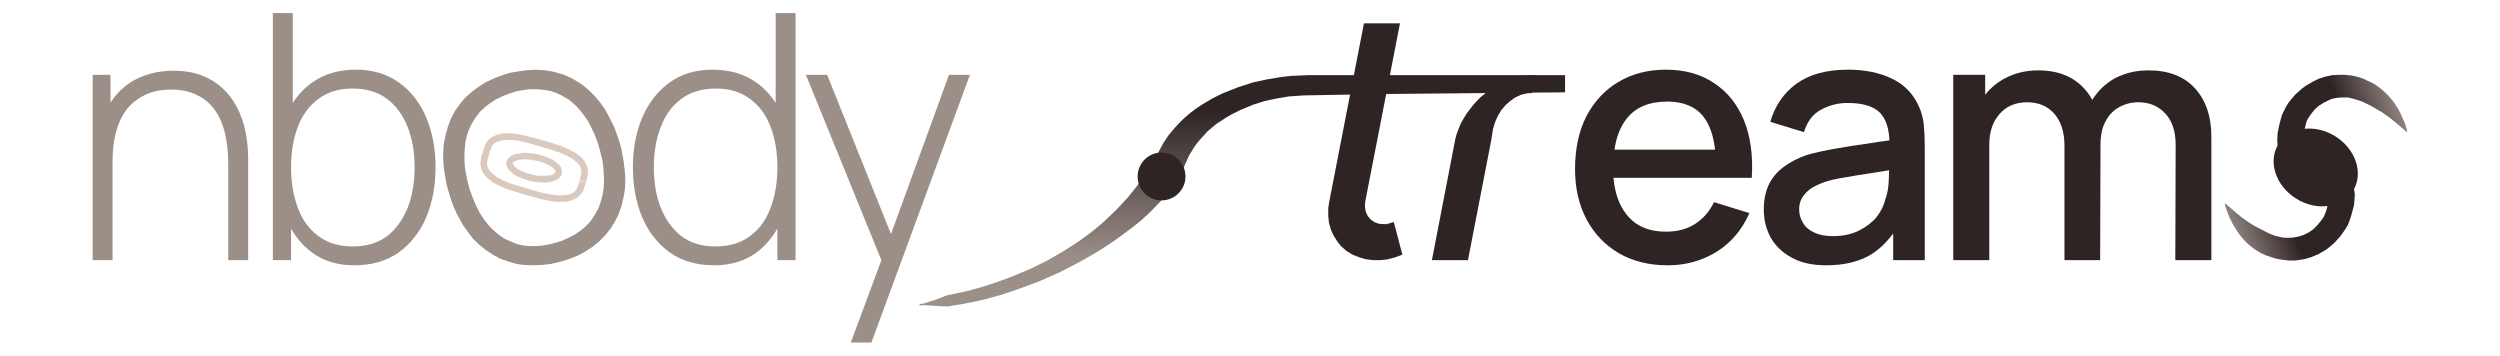
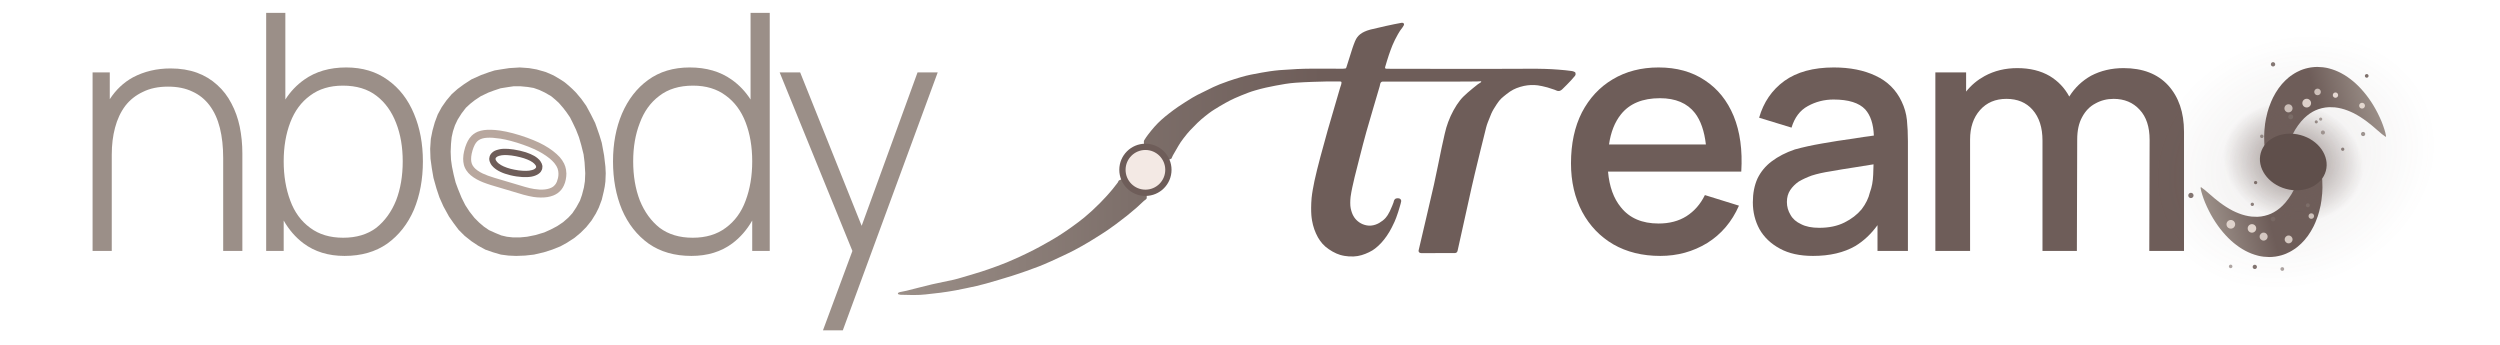
- <svg xmlns="http://www.w3.org/2000/svg" viewBox="0 0 7284 1037" width="728.4" height="103.7" role="img" aria-label="nbody_streams">
+ <svg xmlns="http://www.w3.org/2000/svg" viewBox="-10 -1 7561 1042" width="756.1" height="104.2" role="img" aria-label="nbody_streams">
  <defs>
-     <linearGradient id="nlg" gradientUnits="userSpaceOnUse" x1="200" y1="753" x2="200" y2="321">
+     <linearGradient id="gs" gradientUnits="userSpaceOnUse" x1="2706" y1="0" x2="3990" y2="0">
      <stop offset="0" stop-color="#9b8f88" />
-       <stop offset="0.5" stop-color="#645a56" />
-       <stop offset="1" stop-color="#2e2424" />
+       <stop offset="0.55" stop-color="#7d6f6a" />
+       <stop offset="1" stop-color="#6e5d59" />
    </linearGradient>
-     <linearGradient id="nlgal" gradientUnits="userSpaceOnUse" x1="6483" y1="594" x2="7013" y2="383">
-       <stop offset="0" stop-color="#8b7f79" />
-       <stop offset="0.27" stop-color="#2e2424" />
-       <stop offset="0.728" stop-color="#2e2424" />
-       <stop offset="1" stop-color="#8b7f79" />
+     <linearGradient id="gg" gradientUnits="userSpaceOnUse" x1="6646" y1="566" x2="7206" y2="412">
+       <stop offset="0" stop-color="#9b8f88" />
+       <stop offset="0.3" stop-color="#6e5d59" />
+       <stop offset="0.7" stop-color="#6e5d59" />
+       <stop offset="1" stop-color="#9b8f88" />
    </linearGradient>
+     <radialGradient id="gd">
+       <stop offset="0" stop-color="#5f4f4b" stop-opacity="0.12" />
+       <stop offset="0.55" stop-color="#5f4f4b" stop-opacity="0.048" />
+       <stop offset="1" stop-color="#5f4f4b" stop-opacity="0" />
+     </radialGradient>
+     <radialGradient id="gh">
+       <stop offset="0" stop-color="#6e5d59" stop-opacity="0.75" />
+       <stop offset="0.5" stop-color="#6e5d59" stop-opacity="0.338" />
+       <stop offset="1" stop-color="#6e5d59" stop-opacity="0" />
+     </radialGradient>
  </defs>
  <path d="M 665,758 L 665,477 Q 665,426 655,386 Q 645,346 624,318 Q 603,290 572,276 Q 541,261 498,261 Q 454,261 422,277 Q 390,292 369,319 Q 348,347 338,385 Q 328,422 328,467 L 328,758 L 270,758 L 270,218 L 322,218 L 322,299 Q 350,256 392,233 Q 443,206 506,206 Q 550,206 586,219 Q 621,232 647,256 Q 673,279 690,312 Q 707,344 715,382 Q 723,421 723,463 L 723,758 Z" fill="#9b8f88" />
  <path d="M 1032,773 Q 959,773 908,735 Q 872,708 848,666 L 848,758 L 795,758 L 795,38 L 853,38 L 853,300 Q 876,264 910,240 Q 962,203 1037,203 Q 1111,203 1163,241 Q 1215,278 1242,343 Q 1269,407 1269,487 Q 1269,568 1242,633 Q 1214,698 1161,736 Q 1108,773 1032,773 Z M 1028,718 Q 1088,718 1128,688 Q 1167,657 1188,605 Q 1208,553 1208,487 Q 1208,422 1188,371 Q 1168,319 1129,289 Q 1089,258 1027,258 Q 968,258 928,288 Q 888,317 868,369 Q 848,421 848,487 Q 848,553 868,606 Q 887,658 928,688 Q 968,718 1028,718 Z" fill="#9b8f88" />
  <path d="M1803 408 1795 385 1790 371 1777 345 1763 319 1748 298 1732 279 1721 268 1710 258 1698 248 1686 240 1664 227 1641 217 1613 209 1590 205 1562 203 1530 205 1504 209 1486 212 1470 217 1445 226 1416 239 1393 254 1374 268 1356 284 1340 303 1326 323 1314 345 1305 369 1298 394 1293 419 1291 449 1292 479 1296 508 1301 537 1310 569 1319 596 1331 623 1348 654 1362 674 1377 694 1395 712 1415 728 1436 742 1458 754 1481 762 1505 769 1528 772 1551 773 1578 772 1605 769 1635 762 1660 754 1685 744 1705 733 1728 718 1746 703 1763 686 1779 666 1792 645 1801 627 1810 603 1816 578 1819 563 1821 548 1822 523 1821 503 1817 469 1810 431ZM1748 438 1755 466 1758 490 1760 523 1759 547 1756 566 1750 589 1744 606 1733 626 1721 644 1709 657 1693 671 1675 683 1656 693 1636 702 1609 710 1584 715 1563 717 1541 717 1523 715 1506 711 1489 704 1469 695 1453 684 1439 672 1425 658 1410 639 1397 619 1386 597 1375 570 1368 551 1362 527 1357 503 1354 482 1353 458 1354 434 1356 414 1360 396 1366 378 1374 361 1386 342 1399 325 1412 313 1426 302 1444 290 1467 279 1483 273 1504 266 1529 262 1543 260 1565 260 1586 262 1604 265 1621 271 1638 279 1657 290 1669 300 1680 310 1693 325 1703 338 1714 354 1723 372 1732 391 1741 414Z" fill="#9b8f88" fill-rule="evenodd" />
-   <path d="M1689 527 1684 542 1680 551 1674 558 1667 563 1657 567 1649 568 1641 569 1626 569 1608 567 1576 561 1514 543 1486 534 1466 526 1448 516 1434 505 1425 496 1422 489 1420 484 1419 478 1420 467 1427 442 1432 428 1435 423 1439 418 1449 413 1464 409 1472 408 1484 408 1505 409 1537 416 1609 437 1637 447 1660 458 1671 465 1680 473 1688 481 1692 489 1694 497 1694 505 1689 525 1708 530 1712 511 1713 502 1713 495 1712 489 1710 482 1703 470 1699 464 1692 457 1677 446 1655 434 1634 425 1597 413 1530 395 1505 390 1479 388 1466 389 1453 391 1442 395 1434 399 1427 404 1420 411 1415 419 1412 427 1402 458 1400 473 1400 479 1401 486 1403 495 1406 501 1410 507 1416 515 1427 524 1435 531 1448 538 1458 543 1480 552 1536 569 1572 579 1591 583 1617 588 1633 588 1647 588 1662 585 1675 580 1685 573 1694 564 1700 554 1707 531Z" fill="#d9c9bf" />
-   <path d="M1475 478 1477 486 1482 494 1488 500 1497 508 1510 515 1525 521 1540 526 1552 529 1571 531 1588 532 1599 531 1611 528 1622 524 1629 519 1634 513 1637 506 1637 505 1619 502 1637 505 1638 504 1637 495 1634 487 1627 478 1618 471 1607 464 1591 457 1576 452 1561 448 1543 446 1525 445 1512 447 1498 450 1489 454 1481 461 1476 469 1475 473ZM1617 496 1619 501 1617 504 1611 508 1603 511 1590 512 1579 512 1567 512 1556 510 1533 504 1514 496 1505 490 1499 485 1496 480 1494 475 1496 472 1502 469 1509 466 1517 465 1536 464 1557 467 1577 472 1593 478 1608 487 1613 491ZM1619 502Z" fill="#d9c9bf" fill-rule="evenodd" />
+   <path d="M1390.8 479C1390.8 482.2 1390.9 485.4 1391.3 488.5C1391.7 491.8 1392.2 495 1393.1 498.2C1394 501.5 1395.3 504.6 1396.7 507.7C1397.7 510 1399 512.1 1400.4 514.2C1402.2 516.9 1404.2 519.5 1406.4 522C1408.5 524.4 1410.8 526.6 1413.2 528.7C1416.1 531.2 1419.2 533.5 1422.3 535.6C1425.4 537.7 1428.6 539.6 1431.8 541.4C1435 543.2 1438.2 544.8 1441.5 546.3C1444.7 547.8 1448 549.3 1451.3 550.5C1459.1 553.4 1466.9 556.3 1474.8 558.7C1507.4 568.7 1540.2 578.4 1573 587.9C1578.3 589.5 1583.8 590.7 1589.2 591.9C1594 593 1598.9 593.9 1603.8 594.7C1607.3 595.3 1610.9 595.6 1614.5 595.9C1618.1 596.2 1621.7 596.4 1625.3 596.4C1629 596.4 1632.7 596.3 1636.4 596.1C1639.4 595.9 1642.4 595.6 1645.3 595.1C1648.3 594.6 1651.3 594 1654.3 593.2C1657.3 592.4 1660.4 591.4 1663.3 590.3C1665.6 589.4 1667.8 588.4 1670 587.2C1672.2 586 1674.4 584.8 1676.4 583.3C1678.5 581.8 1680.4 580.1 1682.3 578.4C1684.1 576.7 1685.9 574.9 1687.5 572.9C1689.1 570.9 1690.5 568.8 1691.8 566.7C1693.1 564.6 1694.3 562.4 1695.3 560.2C1696.6 557.3 1697.8 554.3 1698.8 551.3C1699.8 548.4 1700.5 545.3 1701.1 542.3C1701.7 539.3 1702.2 536.3 1702.5 533.2C1702.8 530.1 1703.1 527 1703 523.9C1702.9 519.9 1702.5 515.9 1701.9 512C1701.4 508.8 1700.6 505.7 1699.6 502.6C1698.6 499.5 1697.4 496.5 1696 493.6C1694.2 490.1 1692.2 486.7 1690 483.4C1687.9 480.3 1685.5 477.2 1683 474.4C1680.1 471.1 1676.9 468 1673.6 465C1669.9 461.6 1666 458.4 1662 455.4C1658 452.4 1654 449.5 1649.8 446.8C1645.1 443.7 1640.3 440.8 1635.4 438.1C1630.5 435.4 1625.5 432.8 1620.5 430.4C1614.9 427.7 1609.2 425.3 1603.4 422.9C1597.1 420.3 1590.7 417.8 1584.3 415.5C1577.3 413 1570.2 410.5 1563 408.3C1555.8 406 1548.6 403.9 1541.3 402C1534.6 400.2 1527.9 398.6 1521.2 397.2C1515.1 395.9 1508.9 394.8 1502.7 393.9C1497.9 393.2 1493 392.6 1488.1 392.2C1483.9 391.8 1479.6 391.6 1475.4 391.5C1471.8 391.4 1468.2 391.3 1464.6 391.5C1460.9 391.7 1457.2 392 1453.5 392.5C1450.4 392.9 1447.3 393.5 1444.3 394.3C1441.2 395.1 1438.1 396 1435.1 397.2C1432.8 398.1 1430.6 399.3 1428.4 400.5C1426.2 401.8 1424 403.2 1422 404.7C1420 406.2 1418 407.9 1416.2 409.7C1413.9 412.1 1411.7 414.6 1409.8 417.3C1407.9 419.9 1406.3 422.6 1404.8 425.4C1403.3 428.1 1402.1 430.9 1400.9 433.7C1399.5 437.1 1398.1 440.6 1397 444.1C1395.7 448.2 1394.6 452.5 1393.6 456.7C1392.8 460.3 1392.1 463.9 1391.6 467.6C1391.1 471.4 1390.9 475.2 1390.8 479Z M1414.8 481C1414.8 483.1 1415 485.2 1415.3 487.3C1415.6 489.3 1416.1 491.3 1416.7 493.2C1417.3 495.1 1418 496.9 1419 498.6C1420.2 500.8 1421.7 502.8 1423.3 504.8C1424.6 506.5 1426.1 508 1427.7 509.4C1429.8 511.3 1432 513.1 1434.3 514.7C1436.7 516.4 1439.2 518 1441.8 519.5C1444.4 521 1447.1 522.4 1449.9 523.7C1455 526 1460.2 528.3 1465.5 530.2C1472.2 532.7 1478.9 534.8 1485.7 536.9C1516.3 546.2 1546.9 555.2 1577.6 564.2C1582.5 565.6 1587.5 567 1592.5 568.1C1596.8 569.1 1601.1 570 1605.5 570.6C1611 571.4 1616.5 572 1622 572.4C1625 572.6 1628 572.5 1631 572.4C1633.4 572.3 1635.7 572.2 1638.1 571.9C1640.4 571.6 1642.7 571.3 1644.9 570.8C1647.1 570.3 1649.3 569.8 1651.4 569.1C1653.4 568.4 1655.4 567.6 1657.3 566.7C1658.7 566.1 1660 565.3 1661.3 564.5C1662.5 563.7 1663.7 562.9 1664.8 561.9C1666.2 560.6 1667.6 559.2 1668.8 557.7C1669.8 556.6 1670.6 555.4 1671.4 554.1C1672.4 552.3 1673.5 550.5 1674.2 548.6C1675.6 545 1676.7 541.3 1677.6 537.5C1678.2 535.3 1678.5 533.1 1678.7 530.8C1678.9 528.6 1679.1 526.3 1679 524.1C1678.9 521.4 1678.8 518.7 1678.3 516.1C1677.9 513.5 1677.2 511 1676.3 508.5C1675.4 506 1674.2 503.6 1672.9 501.3C1671.2 498.4 1669.3 495.6 1667.2 493C1665 490.2 1662.6 487.7 1660.1 485.2C1657.5 482.6 1654.7 480.2 1651.9 477.9C1648.5 475.2 1645 472.6 1641.4 470.1C1637.8 467.6 1634.1 465.2 1630.3 462.9C1626.5 460.6 1622.6 458.4 1618.7 456.4C1614.2 454 1609.6 451.8 1604.9 449.7C1599.6 447.3 1594.3 445 1588.9 442.9C1583.4 440.7 1577.9 438.7 1572.4 436.8C1566.3 434.6 1560.1 432.5 1553.9 430.6C1547.7 428.7 1541.4 426.9 1535.1 425.2C1529.5 423.7 1523.9 422.3 1518.2 421.1C1513.2 420 1508.2 419 1503.1 418.3C1495.6 417.2 1488 416.4 1480.4 415.7C1477.3 415.4 1474.2 415.4 1471.1 415.4C1468.1 415.4 1465 415.5 1462 415.7C1459.7 415.9 1457.4 416.1 1455.1 416.5C1452.9 416.9 1450.7 417.4 1448.6 418C1446.6 418.6 1444.7 419.2 1442.8 420.1C1441 420.9 1439.3 421.9 1437.7 423C1436.1 424.1 1434.6 425.3 1433.2 426.7C1431.8 428.1 1430.5 429.7 1429.3 431.3C1428 433 1426.9 434.9 1425.9 436.8C1424.6 439.4 1423.4 442 1422.3 444.7C1421.2 447.5 1420.2 450.3 1419.3 453.2C1418.3 456.7 1417.4 460.2 1416.6 463.7C1416 466.6 1415.5 469.5 1415.2 472.5C1414.9 475.3 1414.8 478.2 1414.8 481Z" fill="#b8a79e" fill-rule="evenodd" />
+   <path d="M1469.7 478.3C1469.6 479.4 1469.7 480.4 1469.8 481.5C1470.1 483.5 1470.3 485.6 1471 487.5C1471.9 490.1 1473.1 492.7 1474.4 495.1C1475.2 496.6 1476.3 498.1 1477.4 499.4C1479 501.3 1480.6 503.2 1482.4 504.8C1485.3 507.4 1488.3 509.9 1491.5 512C1495.2 514.5 1499.2 516.7 1503.2 518.6C1507.7 520.8 1512.4 522.7 1517.2 524.3C1522.6 526.1 1528.1 527.7 1533.6 529C1539.7 530.5 1545.9 531.7 1552.1 532.6C1557.7 533.5 1563.3 534 1568.9 534.4C1573.9 534.7 1578.9 534.8 1583.9 534.6C1588.4 534.4 1592.8 534.1 1597.2 533.3C1601 532.6 1604.8 531.6 1608.5 530.2C1611.7 529 1614.7 527.4 1617.6 525.7C1619.2 524.8 1620.6 523.6 1622 522.3C1623.5 520.9 1624.9 519.5 1626 517.8C1627.2 516 1628.1 514.1 1629 512.1C1629.4 511.1 1629.7 510 1629.9 508.9C1630.2 506.7 1630.5 504.5 1630.5 502.3C1630.5 501.2 1630.4 500.1 1630.1 499.1C1629.6 497.2 1629.1 495.2 1628.3 493.4C1627.2 490.9 1625.7 488.5 1624.2 486.2C1623.3 484.8 1622.2 483.5 1621 482.3C1619.3 480.5 1617.5 478.8 1615.6 477.3C1612.6 474.9 1609.5 472.6 1606.2 470.7C1602.4 468.5 1598.4 466.6 1594.3 464.8C1589.7 462.8 1585.1 461 1580.3 459.5C1574.3 457.6 1568.2 456 1562.1 454.6C1556 453.2 1549.8 452 1543.6 451.1C1538 450.2 1532.4 449.6 1526.8 449.2C1522.5 448.9 1518.1 448.8 1513.8 449C1510.1 449.1 1506.3 449.4 1502.6 450.1C1498.7 450.8 1495 452 1491.2 453.1C1489.6 453.6 1488 454.3 1486.5 455C1484.9 455.8 1483.3 456.6 1481.9 457.7C1479.6 459.5 1477.4 461.4 1475.5 463.6C1474.1 465.2 1473.1 467.1 1472.1 468.9C1471.6 469.8 1471.2 470.9 1470.9 471.9C1470.4 474 1469.9 476.1 1469.7 478.3Z M1488.7 479.2C1488.7 480.1 1488.9 481.1 1489.1 482C1489.3 482.7 1489.6 483.5 1490 484.1C1491 485.7 1492 487.4 1493.3 488.8C1494.7 490.4 1496.2 491.9 1497.9 493.2C1500.2 495 1502.5 496.6 1505 498.1C1507.6 499.6 1510.3 501 1513 502.2C1516.4 503.7 1519.9 505.1 1523.4 506.3C1527 507.5 1530.6 508.6 1534.3 509.6C1538 510.6 1541.7 511.4 1545.5 512.1C1549.9 512.9 1554.3 513.7 1558.7 514.3C1562.5 514.8 1566.3 515.2 1570.1 515.4C1573.8 515.6 1577.6 515.8 1581.3 515.7C1584.3 515.7 1587.4 515.5 1590.4 515.1C1593.2 514.7 1596.1 514.2 1598.8 513.4C1601.3 512.7 1603.8 511.9 1606 510.6C1607.7 509.7 1609 508.2 1610.4 506.9C1610.8 506.5 1611 506 1611.2 505.5C1611.4 504.8 1611.6 504.1 1611.5 503.4C1611.4 502.5 1611.1 501.6 1610.8 500.7C1610.5 499.9 1610.1 499.2 1609.6 498.5C1608.5 497 1607.3 495.4 1605.9 494.1C1604.4 492.6 1602.7 491.2 1600.9 489.9C1598.5 488.2 1596 486.7 1593.4 485.3C1590.7 483.9 1587.9 482.6 1585.1 481.5C1581.6 480.1 1578.1 478.8 1574.5 477.6C1570.9 476.4 1567.2 475.4 1563.5 474.5C1559.1 473.4 1554.7 472.4 1550.3 471.5C1545.9 470.6 1541.5 469.9 1537 469.3C1533.2 468.8 1529.4 468.5 1525.6 468.2C1522.5 468 1519.5 467.8 1516.4 467.9C1513.4 468 1510.4 468.2 1507.4 468.6C1504.6 469 1501.9 469.6 1499.2 470.4C1497.3 471 1495.5 471.7 1493.8 472.7C1492.5 473.5 1491.3 474.5 1490.2 475.6C1489.8 476 1489.5 476.5 1489.3 477C1489 477.7 1488.7 478.4 1488.7 479.2Z" fill="#6e5d59" fill-rule="evenodd" />
  <path d="M 2081,773 Q 2005,773 1952,736 Q 1899,698 1871,633 Q 1844,568 1844,487 Q 1844,407 1871,343 Q 1899,278 1950,241 Q 2002,203 2076,203 Q 2151,203 2203,240 Q 2237,264 2260,300 L 2260,38 L 2318,38 L 2318,758 L 2265,758 L 2265,666 Q 2241,708 2205,735 Q 2154,773 2081,773 Z M 2085,718 Q 2145,718 2185,688 Q 2226,658 2245,606 Q 2265,553 2265,487 Q 2265,421 2245,369 Q 2225,317 2185,288 Q 2145,258 2086,258 Q 2024,258 1984,289 Q 1944,319 1925,371 Q 1905,422 1905,487 Q 1905,553 1925,605 Q 1946,657 1985,688 Q 2025,718 2085,718 Z" fill="#9b8f88" />
  <path d="M 2479,998 L 2568,758 L 2348,218 L 2410,218 L 2596,682 L 2765,218 L 2826,218 L 2539,998 Z" fill="#9b8f88" />
-   <path d="M3873 587 3870 606 3870 629 3872 649 3878 670 3886 687 3896 703 3907 717 3923 731 3941 742 3961 750 3978 755 3992 757 4002 758 4021 758 4041 756 4064 750 4086 742 4061 647 4047 651 4040 653 4031 653 4018 652 4009 649 4004 647 3997 642 3992 638 3985 629 3982 623 3979 616 3977 603 3977 594 3978 586 4079 68 3974 68Z" fill="#2e2424" />
-   <path d="M 4859,773 Q 4778,773 4717,738 Q 4657,703 4623,640 Q 4589,576 4589,493 Q 4589,404 4622,339 Q 4656,274 4715,239 Q 4775,203 4854,203 Q 4936,203 4994,242 Q 5052,280 5081,350 Q 5110,421 5104,518 L 4701,518 Q 4707,586 4740,626 Q 4779,675 4854,675 Q 4903,675 4938,653 Q 4974,630 4994,589 L 5097,621 Q 5065,694 5001,734 Q 4937,773 4859,773 Z M 4997,436 Q 4990,375 4964,341 Q 4929,296 4858,296 Q 4779,296 4740,345 Q 4712,380 4704,436 Z" fill="#2e2424" />
-   <path d="M 5321,773 Q 5261,773 5221,751 Q 5180,729 5159,692 Q 5139,655 5139,611 Q 5139,570 5153,539 Q 5168,508 5196,487 Q 5225,465 5266,451 Q 5302,441 5348,433 Q 5393,425 5444,418 Q 5474,413 5505,409 Q 5503,357 5479,330 Q 5451,300 5383,300 Q 5341,300 5305,320 Q 5270,339 5256,385 L 5158,355 Q 5178,285 5234,244 Q 5291,203 5384,203 Q 5457,203 5510,228 Q 5564,253 5589,306 Q 5602,333 5605,362 Q 5608,392 5608,426 L 5608,758 L 5516,758 L 5516,680 Q 5487,720 5449,743 Q 5397,773 5321,773 Z M 5340,688 Q 5384,688 5416,672 Q 5448,656 5468,632 Q 5487,607 5493,581 Q 5502,557 5503,527 Q 5504,510 5504,496 Q 5474,501 5448,505 Q 5408,511 5375,517 Q 5342,522 5317,530 Q 5295,538 5278,548 Q 5262,559 5252,574 Q 5242,589 5242,610 Q 5242,631 5253,649 Q 5263,667 5285,677 Q 5306,688 5340,688 Z" fill="#2e2424" />
-   <path d="M 6338,758 L 6339,422 Q 6339,363 6309,331 Q 6279,298 6230,298 Q 6200,298 6175,312 Q 6150,325 6135,353 Q 6120,380 6120,421 L 6119,758 L 6015,758 L 6015,424 Q 6015,365 5985,331 Q 5956,298 5906,298 Q 5856,298 5826,332 Q 5796,366 5796,421 L 5796,758 L 5691,758 L 5691,218 L 5784,218 L 5784,276 Q 5807,247 5840,229 Q 5884,205 5939,205 Q 5996,205 6037,229 Q 6075,252 6096,291 Q 6121,251 6162,228 Q 6206,205 6260,205 Q 6347,205 6395,257 Q 6443,310 6443,397 L 6443,758 Z" fill="#2e2424" />
-   <path d="M2679 886 2680 890 2693 889 2739 892 2762 893 2767 892 2803 886 2839 879 2870 872 2910 861 2945 850 2984 836 3027 820 3052 809 3086 794 3127 773 3155 758 3188 739 3219 720 3250 699 3299 663 3325 642 3349 620 3383 585 3405 560 3420 540 3426 532 3443 501 3464 454 3478 431 3487 418 3497 406 3508 394 3519 382 3544 361 3561 350 3575 341 3589 333 3615 320 3651 305 3683 295 3700 291 3725 286 3755 281 3798 278 4023 274 4560 269 4560 219 3810 219 3787 220 3764 221 3735 224 3693 231 3651 240 3605 255 3560 273 3534 286 3517 296 3500 306 3484 317 3468 329 3445 349 3424 371 3404 395 3390 416 3364 464 3335 509 3312 543 3288 573 3253 611 3215 647 3195 664 3175 680 3139 706 3095 734 3053 758 3005 782 2948 806 2907 821 2865 835 2818 848 2757 861 2727 873 2701 881 2693 884Z" fill="url(#nlg)" />
-   <path d="M4172 758 4277 758 4345 408 4350 376 4356 356 4364 338 4374 321 4387 306 4398 296 4413 285 4423 280 4432 276 4449 272 4464 271 4474 219 4459 220 4443 221 4428 224 4416 227 4389 236 4373 243 4359 251 4348 257 4330 270 4314 283 4305 292 4293 305 4283 318 4273 331 4264 346 4256 360 4250 375 4244 391 4240 406Z" fill="#2e2424" />
-   <path d="M6484 593 6482 594 6485 605 6494 630 6506 654 6521 678 6535 696 6552 713 6566 724 6586 737 6602 744 6626 752 6638 755 6650 757 6669 759 6688 759 6714 755 6732 750 6756 740 6778 727 6793 715 6802 707 6819 688 6834 667 6841 655 6846 642 6850 630 6856 608 6859 596 6860 582 6861 567 6860 560 6858 544 6855 536 6848 521 6839 507 6828 495 6817 486 6802 476 6724 428 6719 424 6714 418 6712 413 6711 406 6712 389 6718 363 6721 352 6726 343 6733 333 6743 320 6755 309 6769 300 6783 293 6794 288 6809 285 6821 284 6842 284 6858 288 6883 296 6911 310 6940 327 6964 344 6980 357 7012 384 7014 383 7008 362 6995 332 6987 317 6975 298 6960 280 6948 268 6935 257 6920 246 6904 238 6887 230 6870 224 6852 220 6833 218 6814 218 6795 219 6776 223 6757 229 6740 237 6718 250 6707 258 6698 266 6689 274 6676 289 6668 299 6661 310 6655 322 6649 334 6641 363 6636 388 6635 410 6636 425 6638 433 6643 448 6651 463 6662 476 6673 486 6684 494 6720 518 6768 547 6776 553 6781 559 6784 564 6785 571 6785 580 6783 592 6779 610 6775 621 6771 631 6765 640 6752 656 6740 668 6727 677 6713 684 6698 689 6682 692 6666 693 6650 692 6629 687 6613 681 6593 671 6568 658 6552 648 6531 633 6515 620Z" fill="url(#nlgal)" />
-   <path d="M6856.1 555.2A128.1 107.2 -148.3 1 0 6638.1 420.6A128.1 107.2 -148.3 1 0 6856.1 555.2Z" fill="#2e2424" />
-   <path d="M3314.6 514.1A69.7 69.7 0 1 0 3454 514.1A69.7 69.7 0 1 0 3314.6 514.1Z" fill="#2e2424" />
+   <path d="M2705.6 887.1C2705.7 887.5 2705.7 887.9 2706 888.1C2706.6 888.7 2707.4 889.3 2708.2 889.5C2710.1 890.1 2712 890.4 2714 890.5C2727 891 2740 891.2 2753 891.3C2759.5 891.3 2766 891.1 2772.5 890.8C2778 890.5 2783.4 890.1 2788.9 889.5C2803.8 887.9 2818.7 886.2 2833.6 884.4C2841.5 883.4 2849.4 882.2 2857.3 881C2865.2 879.8 2873.1 878.5 2880.9 877C2901.9 872.8 2922.8 868.6 2943.7 863.9C2953.4 861.7 2963 859.2 2972.6 856.5C2998.5 849.1 3024.3 841.5 3050 833.5C3064.8 828.9 3079.4 823.8 3094 818.7C3106.7 814.3 3119.3 809.7 3131.8 804.8C3143.8 800.1 3155.7 794.9 3167.5 789.7C3179.7 784.3 3191.8 778.6 3203.9 772.9C3216 767.1 3228.2 761.5 3240 755.2C3254.5 747.5 3268.7 739.5 3282.8 731.1C3296.9 722.7 3310.7 713.8 3324.6 705C3330.1 701.5 3335.5 698 3340.8 694.3C3348.9 688.7 3357 682.9 3365 677C3376.2 668.7 3387.4 660.2 3398.3 651.5C3408 643.7 3417.6 635.7 3427 627.5C3434.8 620.6 3442.1 613.2 3449.9 606.3C3451.4 605 3453.3 604.2 3454.7 602.8C3456.1 601.4 3458.1 600 3458.2 598C3458.7 581.4 3456.5 548.1 3456.5 548.1C3456.5 548.1 3452.9 548.2 3451.1 548C3449.1 547.8 3447.1 547.5 3445.1 547C3443.2 546.5 3441.3 545.8 3439.5 545C3437.9 544.3 3436.3 543.4 3434.8 542.4C3433.1 541.3 3431.5 540.1 3430 538.7C3428.6 537.5 3427.4 536.1 3426.3 534.6C3425.2 533.2 3424.2 531.7 3423.3 530.1C3422.3 528.4 3420.8 524.8 3420.8 524.8C3420.8 524.8 3421.1 525.5 3421.1 525.5C3421.1 525.5 3389.6 537 3374.6 544.5C3372.4 545.6 3372.2 548.9 3370.7 550.9C3365.7 557.7 3360.6 564.3 3355.2 570.8C3348.9 578.5 3342.3 585.9 3335.6 593.3C3329.6 599.9 3323.4 606.4 3317.1 612.8C3309.4 620.5 3301.6 628.1 3293.6 635.5C3285.9 642.6 3278.1 649.4 3270.1 656.1C3264 661.2 3257.8 666.1 3251.4 670.8C3240.6 678.8 3229.8 686.8 3218.7 694.4C3207.7 702 3196.5 709.4 3185.1 716.4C3173.7 723.5 3161.9 730 3150.2 736.6C3139.3 742.7 3128.4 748.8 3117.3 754.4C3101.8 762.3 3086.1 769.9 3070.3 777.2C3058.6 782.6 3046.7 787.8 3034.8 792.7C3025.1 796.7 3015.3 800.4 3005.5 804C2990.1 809.6 2974.6 815.2 2959 820.2C2939.1 826.6 2918.9 832.4 2898.8 838.3C2890.7 840.7 2882.6 843.1 2874.3 845C2852.4 850 2830.3 853.9 2808.5 859C2782.8 865 2757.4 872.1 2731.7 878.3C2724.9 879.9 2718 880.9 2711.2 882.5C2709.8 882.8 2708.4 883.3 2707.2 884.1C2706.5 884.5 2705.6 886 2705.6 886C2705.6 886 2705.5 886.7 2705.6 887.1Z" fill="url(#gs)" />
+   <path d="M3449.5 426.5C3449.5 443.4 3451.9 477.2 3451.9 477.2C3451.9 477.2 3455.5 477 3457.3 477.2C3459.3 477.4 3461.3 477.7 3463.2 478.2C3465 478.6 3466.7 479.3 3468.4 480C3470.1 480.7 3471.7 481.6 3473.2 482.6C3474.7 483.6 3476.2 484.6 3477.5 485.8C3478.9 487 3480.1 488.3 3481.3 489.7C3482.5 491.1 3483.6 492.5 3484.5 494C3485.5 495.7 3487.1 499.2 3487.1 499.2C3487.1 499.2 3487 498.8 3487 498.8C3487 498.8 3532.9 478.6 3532.9 478.6C3532.9 478.6 3535.5 472.2 3537.2 469.1C3542.4 459.5 3548 450.1 3553.6 440.7C3555.9 436.8 3558.2 433 3560.7 429.3C3563.5 425.2 3566.4 421.2 3569.4 417.3C3573 412.6 3576.7 407.9 3580.5 403.3C3583.4 399.8 3586.3 396.5 3589.4 393.2C3596.6 385.6 3603.9 378.1 3611.4 370.8C3615.3 367 3619.3 363.2 3623.5 359.7C3631.1 353.4 3638.7 347.1 3646.6 341.2C3652.1 337 3657.9 333.2 3663.8 329.5C3674.4 322.9 3685 316.5 3695.9 310.5C3705 305.4 3714.3 300.6 3723.8 296.3C3737.4 290.2 3751.3 284.6 3765.3 279.3C3772.3 276.6 3779.4 274.4 3786.6 272.3C3797.2 269.3 3807.8 266.3 3818.5 264C3838 259.8 3857.5 256 3877.2 252.8C3887.6 251.1 3898 250 3908.5 249.2C3925.4 247.9 3942.4 247.3 3959.4 246.6C3974.9 246 3990.4 245.5 4005.9 245.3C4018.4 245.1 4030.8 245.2 4043.3 245.4C4044.2 245.4 4045 245.7 4045.8 246C4046.2 246.1 4046.5 246.4 4046.7 246.7C4047.1 247.4 4047.4 248.3 4047.3 249.1C4047.2 251.1 4046.7 253 4046.2 254.9C4045.3 258.2 4043.9 261.5 4042.9 264.8C4030.3 307.4 4017.8 349.9 4005.6 392.6C3997.9 419.5 3990.7 446.4 3983.4 473.4C3979.9 486.4 3976.5 499.5 3973.3 512.6C3970.6 523.7 3967.9 534.8 3965.5 546C3963.6 554.8 3961.9 563.6 3960.4 572.5C3959 580.9 3957.6 589.2 3956.8 597.7C3955.9 607.6 3955.5 617.6 3955.4 627.6C3955.3 635.1 3955.6 642.5 3956.1 650C3956.5 655.5 3957.3 660.9 3958.2 666.3C3958.9 670.7 3959.9 675.1 3961 679.4C3962.1 683.8 3963.4 688.1 3964.9 692.3C3966.4 696.5 3968.1 700.7 3969.9 704.8C3971.7 708.9 3973.7 712.9 3975.9 716.8C3977.8 720.2 3980 723.6 3982.3 726.8C3984.6 730 3987 733.2 3989.7 736.2C3992.4 739.2 3995.2 742 3998.2 744.6C4001.6 747.5 4005.1 750.2 4008.8 752.7C4012.5 755.2 4016.2 757.6 4020.1 759.8C4024 762 4028 764 4032.1 765.8C4035.7 767.4 4039.4 768.8 4043.2 769.9C4047.5 771.2 4051.9 772.1 4056.3 772.9C4060.7 773.7 4065.2 774.2 4069.7 774.5C4074.7 774.8 4079.6 774.8 4084.6 774.6C4088.6 774.4 4092.6 774 4096.5 773.3C4100.4 772.6 4104.3 771.7 4108.1 770.6C4111.9 769.5 4115.7 768.2 4119.4 766.7C4123.1 765.3 4126.7 763.6 4130.3 761.9C4133.8 760.2 4137.3 758.3 4140.7 756.3C4143.6 754.5 4146.3 752.6 4149 750.5C4152.1 748.1 4155 745.6 4157.9 743C4161.2 740 4164.4 736.9 4167.4 733.6C4170.4 730.4 4173.3 727 4176 723.5C4179 719.7 4181.9 715.8 4184.6 711.8C4187.4 707.7 4190.1 703.5 4192.6 699.2C4195.1 694.9 4197.4 690.5 4199.7 686.1C4202.4 680.8 4205 675.4 4207.5 670C4209.4 665.9 4211 661.7 4212.6 657.5C4214.7 651.9 4216.7 646.3 4218.5 640.6C4220.4 634.9 4222.1 629.2 4223.7 623.4C4225.2 618.2 4226.9 613 4227.8 607.6C4228 606.2 4227.5 604.7 4227 603.4C4226.7 602.5 4226 601.8 4225.3 601.1C4224.6 600.4 4223.9 599.8 4223 599.5C4221.6 599 4220.2 598.7 4218.7 598.6C4217.2 598.5 4215.8 598.6 4214.3 598.8C4213.3 598.9 4212.4 599.2 4211.5 599.6C4210.6 600 4209.7 600.4 4209 601.1C4208 602.1 4207.1 603.3 4206.5 604.6C4205.5 606.9 4205.2 609.4 4204.4 611.8C4203.3 615.1 4201.9 618.3 4200.6 621.5C4198.3 627 4196 632.5 4193.4 637.9C4191.4 641.9 4189.3 645.8 4186.9 649.6C4185 652.5 4183 655.3 4180.7 657.9C4178.1 660.8 4175.2 663.6 4172.1 666C4168.6 668.7 4164.9 671.2 4161.1 673.4C4157.7 675.3 4154 677 4150.3 678.3C4146.6 679.6 4142.8 680.5 4138.9 681C4135.5 681.5 4132 681.6 4128.6 681.3C4124.7 681 4120.8 680.2 4117.1 679.1C4113.3 678 4109.6 676.5 4106.1 674.6C4102.7 672.8 4099.4 670.5 4096.4 668C4093.7 665.8 4091.3 663.3 4089.1 660.7C4086.9 658.1 4085 655.3 4083.3 652.3C4081.4 648.9 4079.8 645.3 4078.5 641.6C4077 637.4 4076 633 4075 628.7C4074.5 626.3 4074.2 623.8 4074 621.3C4073.8 618.3 4073.6 615.3 4073.7 612.3C4073.9 606.4 4073.9 600.4 4074.7 594.5C4075.9 585.1 4077.8 575.8 4079.7 566.5C4081.9 555.7 4084.4 545.1 4087 534.4C4091.9 514.5 4097 494.6 4102.1 474.8C4108.7 449.2 4115.1 423.5 4122.3 398.1C4135.3 352.1 4149.3 306.3 4162.6 260.4C4163.4 257.5 4163.8 254.5 4164.6 251.6C4164.9 250.7 4165.2 249.7 4165.8 249C4166.7 247.9 4167.8 246.9 4169.1 246.3C4170.4 245.7 4172 245.7 4173.4 245.7C4250.4 245.5 4327.4 245.8 4404.4 245.7C4421.8 245.7 4439.3 245.6 4456.7 245.4C4460.6 245.3 4464.6 244.7 4468.5 244.8C4469.1 244.8 4470 245.9 4470 245.9C4470 245.9 4469.7 247.2 4469.2 247.6C4466.1 250 4462.4 251.7 4459.3 254.1C4448.8 262.3 4438.5 270.8 4428.4 279.5C4423.9 283.4 4419.5 287.4 4415.3 291.7C4411.8 295.2 4408.6 298.9 4405.5 302.8C4402.1 307.1 4398.9 311.5 4395.9 316.1C4392.4 321.5 4389.1 327.1 4386 332.7C4382.9 338.4 4380 344.1 4377.3 350C4374.6 355.9 4372.2 361.9 4369.9 368C4367.8 373.6 4365.9 379.3 4364.2 385C4362.4 391.2 4360.9 397.5 4359.4 403.8C4356.2 417.4 4353.2 431 4350.3 444.7C4342.3 482.3 4335.2 520.1 4326.8 557.6C4311.9 624.2 4295.5 690.5 4280.3 757C4280.1 757.9 4280.3 758.9 4280.6 759.8C4280.9 760.7 4281.5 761.4 4282.1 762.1C4282.8 762.8 4283.5 763.5 4284.4 763.8C4285.8 764.3 4287.2 764.6 4288.7 764.6C4322.7 764.8 4356.6 764.6 4390.6 764.3C4391.6 764.3 4392.6 764.1 4393.5 763.7C4394.3 763.4 4395.1 762.8 4395.8 762.2C4396.5 761.5 4397.1 760.7 4397.5 759.8C4397.9 758.9 4398.2 758 4398.4 757C4412.6 693.3 4426.6 629.4 4440.8 565.7C4444 551.6 4447.2 537.5 4450.6 523.5C4461.9 477 4473 430.5 4484.8 384.1C4486.1 378.8 4488 373.6 4489.9 368.5C4493.2 359.6 4496.7 350.8 4500.5 342.1C4502.5 337.6 4504.9 333.2 4507.4 328.9C4510.4 323.7 4513.7 318.7 4517 313.7C4519.2 310.4 4521.5 307.1 4524 304C4526.2 301.3 4528.5 298.7 4531 296.4C4535.7 292.1 4540.8 288.1 4545.8 284.1C4549.3 281.3 4552.9 278.6 4556.6 276.1C4559.9 273.9 4563.4 271.9 4566.9 270C4569.9 268.4 4573.1 267 4576.3 265.7C4580 264.2 4583.8 262.9 4587.6 261.8C4591.4 260.6 4595.3 259.6 4599.2 258.8C4602.6 258.1 4606 257.5 4609.5 257.1C4613 256.7 4616.4 256.3 4619.9 256.2C4623.4 256 4626.9 256 4630.4 256.2C4633.9 256.3 4637.4 256.6 4640.8 257.1C4645.2 257.7 4649.6 258.6 4654 259.5C4659.4 260.7 4664.7 261.9 4670 263.4C4677.2 265.5 4684.3 267.8 4691.3 270.3C4694.1 271.3 4696.7 272.8 4699.6 273.7C4701 274.1 4702.5 274.4 4704 274.3C4705.5 274.2 4707 274 4708.3 273.4C4710.5 272.4 4712.7 271.1 4714.5 269.4C4723.9 260.5 4732.8 251.2 4741.7 241.8C4745.8 237.5 4749.6 232.9 4753.4 228.3C4754 227.5 4754.5 226.6 4754.8 225.7C4755.1 224.8 4755.3 223.8 4755.3 222.9C4755.3 221.5 4755.1 220.1 4754.6 218.8C4754.2 218 4753.5 217.2 4752.7 216.8C4750.1 215.5 4747.3 214.3 4744.4 213.9C4730.8 211.9 4717 210.7 4703.3 209.6C4689.9 208.5 4676.4 207.8 4662.9 207.4C4648.1 206.9 4633.2 206.9 4618.4 206.9C4576.8 206.9 4535.3 207.3 4493.7 207.3C4399.2 207.3 4304.7 207.2 4210.2 207.1C4201.2 207.1 4192.2 207.1 4183.2 206.9C4182.3 206.9 4181.4 206.8 4180.6 206.4C4179.9 206.1 4179 204.8 4179 204.8C4179 204.8 4178.9 203 4179.1 202.2C4182.7 189.8 4186.4 177.4 4190.5 165.2C4193.8 155.3 4197.5 145.5 4201.4 135.8C4203.6 130.3 4206.2 124.9 4208.8 119.6C4211.7 113.8 4214.7 108.1 4217.9 102.5C4219.8 99 4221.9 95.6 4224.1 92.3C4226.6 88.6 4229.5 85.2 4232 81.5C4233.4 79.4 4234.8 77.3 4235.9 75.1C4236.3 74.3 4236.5 73.3 4236.4 72.4C4236.4 71.6 4236.1 70.7 4235.6 70C4235.1 69.3 4234.3 68.7 4233.4 68.4C4232.1 68 4230.6 67.7 4229.2 67.9C4213.5 70.7 4197.9 74 4182.3 77.4C4166.3 80.9 4150.3 84.6 4134.4 88.5C4131 89.3 4127.7 90.4 4124.4 91.6C4121.6 92.6 4118.9 93.7 4116.2 95C4113.9 96.1 4111.7 97.2 4109.6 98.5C4107.5 99.8 4105.4 101.2 4103.5 102.7C4101.6 104.2 4099.8 105.9 4098.1 107.7C4096.7 109.1 4095.5 110.7 4094.4 112.3C4093.3 113.9 4092.2 115.5 4091.3 117.2C4090.1 119.4 4089 121.6 4088.1 123.9C4085.3 130.8 4082.6 137.8 4080.3 144.9C4073.9 164.3 4068.2 183.9 4061.8 203.3C4061.5 204.1 4060.9 204.8 4060.3 205.5C4060 205.8 4059.6 206 4059.2 206.1C4056.8 206.5 4054.4 206.8 4052 206.8C4019.5 207 3987 206.5 3954.5 206.7C3940.5 206.8 3926.5 207.1 3912.5 207.8C3895.1 208.6 3877.6 209.7 3860.2 211.1C3850.2 211.9 3840.3 213.2 3830.4 214.6C3822 215.8 3813.6 217.2 3805.3 218.7C3794.5 220.6 3783.6 222.5 3772.9 224.8C3763.1 226.9 3753.4 229.3 3743.8 232.1C3730.9 235.8 3718.2 239.9 3705.5 244.2C3696.5 247.2 3687.7 250.5 3678.9 254C3672.4 256.6 3665.9 259.3 3659.6 262.3C3643.5 269.9 3627.5 277.8 3611.6 285.9C3606.3 288.6 3601.1 291.5 3596 294.6C3581.7 303.4 3567.4 312.3 3553.5 321.7C3543.7 328.4 3534.2 335.5 3524.8 342.8C3517 348.9 3509.2 355.2 3501.9 361.9C3494.9 368.3 3488.2 375 3481.9 382.1C3474.9 389.9 3468.5 398 3462.1 406.3C3458.4 411 3455.1 416 3451.9 421.1C3450.9 422.8 3449.5 424.5 3449.5 426.5Z" fill="url(#gs)" />
+   <circle cx="3454.2" cy="512.6" r="79.0" fill="#6e5d59" />
+   <circle cx="3454.2" cy="512.6" r="60.0" fill="#f3e9e4" />
+   <path d="M5011.3 773 Q4930.3 773 4869.3 738 Q4809.3 703 4775.3 640 Q4741.3 576 4741.3 493 Q4741.3 404 4774.3 339 Q4808.3 274 4867.3 239 Q4927.3 203 5006.3 203 Q5088.3 203 5146.3 242 Q5204.3 280 5233.3 350 Q5262.3 421 5256.3 518 L4853.3 518 Q4859.3 586 4892.3 626 Q4931.3 675 5006.3 675 Q5055.3 675 5090.3 653 Q5126.3 630 5146.3 589 L5249.3 621 Q5217.3 694 5153.3 734 Q5089.3 773 5011.3 773 ZM5149.3 436 Q5142.3 375 5116.3 341 Q5081.3 296 5010.3 296 Q4931.3 296 4892.3 345 Q4864.3 380 4856.3 436 Z" fill="#6e5d59" />
+   <path d="M5473.3 773 Q5413.3 773 5373.3 751 Q5332.3 729 5311.3 692 Q5291.3 655 5291.3 611 Q5291.3 570 5305.3 539 Q5320.3 508 5348.3 487 Q5377.3 465 5418.3 451 Q5454.3 441 5500.3 433 Q5545.3 425 5596.3 418 Q5626.3 413 5657.3 409 Q5655.3 357 5631.3 330 Q5603.3 300 5535.3 300 Q5493.3 300 5457.3 320 Q5422.3 339 5408.3 385 L5310.3 355 Q5330.3 285 5386.3 244 Q5443.3 203 5536.3 203 Q5609.3 203 5662.3 228 Q5716.3 253 5741.3 306 Q5754.3 333 5757.3 362 Q5760.3 392 5760.3 426 L5760.3 758 L5668.3 758 L5668.3 680 Q5639.3 720 5601.3 743 Q5549.3 773 5473.3 773 ZM5492.3 688 Q5536.3 688 5568.3 672 Q5600.3 656 5620.3 632 Q5639.3 607 5645.3 581 Q5654.3 557 5655.3 527 Q5656.3 510 5656.3 496 Q5626.3 501 5600.3 505 Q5560.3 511 5527.3 517 Q5494.3 522 5469.3 530 Q5447.3 538 5430.3 548 Q5414.3 559 5404.3 574 Q5394.3 589 5394.3 610 Q5394.3 631 5405.3 649 Q5415.3 667 5437.3 677 Q5458.3 688 5492.3 688 Z" fill="#6e5d59" />
+   <path d="M6490.3 758 L6491.3 422 Q6491.3 363 6461.3 331 Q6431.3 298 6382.3 298 Q6352.3 298 6327.3 312 Q6302.3 325 6287.3 353 Q6272.3 380 6272.3 421 L6271.3 758 L6167.3 758 L6167.3 424 Q6167.3 365 6137.3 331 Q6108.3 298 6058.3 298 Q6008.3 298 5978.3 332 Q5948.3 366 5948.3 421 L5948.3 758 L5843.3 758 L5843.3 218 L5936.3 218 L5936.3 276 Q5959.3 247 5992.3 229 Q6036.3 205 6091.3 205 Q6148.3 205 6189.3 229 Q6227.3 252 6248.3 291 Q6273.3 251 6314.3 228 Q6358.3 205 6412.3 205 Q6499.3 205 6547.3 257 Q6595.3 310 6595.3 397 L6595.3 758 Z" fill="#6e5d59" />
+   <ellipse cx="6925.8" cy="488.9" rx="443.8" ry="372.8" transform="rotate(-25 6925.8 488.9)" fill="url(#gd)" />
+   <path d="M7206.4 410.7C7206.5 411.6 7204.7 413 7204.7 413C7204.7 413 7203.4 411.6 7202.7 411C7199.8 408.8 7196.6 406.9 7193.8 404.5C7183.7 396.1 7174 387.2 7163.8 378.7C7158.7 374.5 7153.5 370.3 7148.1 366.3C7141.7 361.6 7135.2 357 7128.4 352.7C7122 348.6 7115.4 344.9 7108.7 341.4C7102.9 338.5 7096.9 335.9 7090.8 333.5C7087.6 332.1 7084.3 331 7081 330C7077.7 328.9 7074.4 328 7071.1 327.2C7067.9 326.4 7064.6 325.7 7061.3 325.1C7058.1 324.5 7054.8 324 7051.6 323.7C7045.9 323.3 7040.1 323.1 7034.4 323.1C7030.6 323.2 7026.9 323.6 7023.1 324.1C7019.5 324.6 7015.8 325.3 7012.2 326.2C7008.6 327 7005.1 328.1 7001.6 329.3C6998.7 330.3 6995.8 331.4 6993 332.7C6990.2 334 6987.5 335.3 6984.8 336.8C6981.6 338.6 6978.5 340.6 6975.4 342.7C6972.4 344.7 6969.4 347 6966.6 349.4C6963.8 351.7 6961 354.2 6958.4 356.8C6955.4 359.8 6952.4 363 6949.6 366.2C6946.5 369.9 6943.5 373.7 6940.6 377.7C6937.5 382 6934.5 386.5 6931.7 391C6929.3 395 6927 399.1 6924.9 403.3C6923.1 406.9 6921.4 410.6 6920 414.3C6918.7 417.5 6917.7 420.7 6916.9 424C6916.1 427 6915.5 430.1 6915.2 433.2C6914.9 436.2 6915.1 442.1 6915.1 442.1C6915.1 442.1 6914.5 440.5 6914 439.8C6911.1 435.8 6908.5 431.6 6904.9 428.2C6902.3 425.6 6895.8 422.3 6895.8 422.3C6895.8 422.3 6945.4 435 6969.9 442.7C6974.8 444.2 6979.7 446.5 6983.4 450C6988.5 454.8 6992.1 460.9 6995.5 466.9C6998.1 471.4 6999.8 476.4 7001.6 481.3C7003 485.3 7004.3 489.3 7005.3 493.4C7006.9 499.2 7008.2 505.1 7009.4 510.9C7010.5 516.6 7011.3 522.4 7012 528.1C7012.7 533.7 7013.2 539.4 7013.5 545.1C7013.9 552.4 7014 559.8 7014 567.2C7013.9 572.7 7013.7 578.1 7013.3 583.5C7012.7 590.6 7012 597.6 7011 604.7C7010.4 609.8 7009.5 614.9 7008.5 620C7007.1 626.6 7005.6 633.1 7003.8 639.6C7002.6 644.3 7001.2 649 6999.6 653.6C6997.5 659.5 6995.3 665.3 6992.9 671.1C6991.2 675.3 6989.3 679.4 6987.3 683.4C6984.7 688.5 6982 693.6 6979 698.5C6976.2 703.2 6973.2 707.8 6970 712.2C6966.9 716.5 6963.7 720.5 6960.3 724.5C6957.1 728.2 6953.7 731.8 6950.1 735.3C6946.8 738.6 6943.2 741.7 6939.6 744.7C6936.1 747.5 6932.5 750.3 6928.7 752.7C6924.3 755.7 6919.6 758.5 6914.9 761C6911.3 763 6907.5 764.7 6903.7 766.3C6899.1 768.1 6894.4 769.9 6889.6 771.2C6884 772.8 6878.3 773.9 6872.6 774.9C6868.9 775.6 6865.1 775.8 6861.4 776.1C6858.6 776.3 6855.8 776.5 6853 776.4C6847.4 776.2 6841.9 775.9 6836.4 775.4C6833.6 775.2 6830.9 774.7 6828.2 774.2C6824.6 773.5 6820.9 772.9 6817.4 771.8C6811.2 770.1 6804.9 768.2 6798.9 765.8C6792.8 763.5 6786.9 760.5 6781.1 757.6C6777.7 755.9 6774.4 754 6771.2 752C6767.9 750 6764.6 748 6761.5 745.7C6755.9 741.7 6750.4 737.7 6745.2 733.3C6739.8 728.8 6734.6 724.1 6729.7 719.2C6723.9 713.4 6718.3 707.4 6713 701.1C6707.6 694.7 6702.4 688.1 6697.5 681.2C6692.5 674.2 6687.8 667 6683.3 659.6C6678.8 652.1 6674.4 644.3 6670.5 636.4C6666.4 628.3 6662.6 620.1 6659.1 611.7C6656 604.1 6653.1 596.4 6650.7 588.6C6648.5 581.6 6646.4 574.4 6645.3 567.1C6645.2 566.2 6647 564.8 6647 564.8C6647 564.8 6648.3 566.2 6649 566.8C6651.9 569 6655.1 570.9 6657.9 573.3C6668 581.7 6677.7 590.6 6687.9 599.1C6693 603.3 6698.2 607.5 6703.6 611.5C6710 616.2 6716.5 620.8 6723.3 625.1C6729.7 629.2 6736.3 632.9 6743 636.4C6748.8 639.3 6754.8 641.9 6760.9 644.3C6764.1 645.7 6767.4 646.8 6770.7 647.8C6774 648.9 6777.3 649.8 6780.6 650.6C6783.8 651.4 6787.1 652.1 6790.4 652.7C6793.6 653.3 6796.8 653.8 6800.1 654.1C6805.8 654.5 6811.6 654.7 6817.3 654.7C6821.1 654.6 6824.8 654.2 6828.6 653.7C6832.2 653.2 6835.9 652.5 6839.5 651.6C6843.1 650.8 6846.6 649.7 6850.1 648.5C6853 647.5 6855.9 646.4 6858.7 645.1C6861.4 643.8 6864.2 642.5 6866.9 641C6870.1 639.2 6873.2 637.2 6876.3 635.1C6879.3 633.1 6882.2 630.8 6885.1 628.4C6887.9 626.1 6890.7 623.6 6893.3 621C6896.3 618 6899.3 614.8 6902.1 611.6C6905.2 607.9 6908.2 604.1 6911.1 600.1C6914.2 595.8 6917.2 591.3 6920 586.8C6922.4 582.8 6924.7 578.7 6926.8 574.5C6928.6 570.9 6930.3 567.2 6931.7 563.5C6933 560.3 6934 557.1 6934.8 553.8C6935.6 550.8 6936.2 547.7 6936.5 544.6C6936.8 541.6 6936.6 535.7 6936.6 535.7C6936.6 535.7 6937.2 537.3 6937.7 538C6940.6 542 6943.2 546.2 6946.8 549.6C6949.4 552.2 6955.9 555.5 6955.9 555.5C6955.9 555.5 6906.3 542.8 6881.8 535.1C6876.9 533.6 6872 531.3 6868.2 527.8C6863.2 523 6859.6 516.9 6856.2 510.9C6853.5 506.4 6851.9 501.4 6850.1 496.5C6848.7 492.5 6847.4 488.5 6846.3 484.4C6844.8 478.6 6843.4 472.7 6842.3 466.9C6841.2 461.2 6840.4 455.4 6839.7 449.7C6839 444.1 6838.5 438.4 6838.2 432.7C6837.8 425.4 6837.7 418 6837.7 410.6C6837.7 405.1 6838 399.7 6838.4 394.3C6839 387.2 6839.7 380.2 6840.6 373.1C6841.3 368 6842.2 362.9 6843.2 357.8C6844.6 351.2 6846.1 344.7 6847.8 338.2C6849.1 333.5 6850.5 328.8 6852.1 324.2C6854.2 318.3 6856.4 312.5 6858.8 306.7C6860.5 302.5 6862.4 298.4 6864.4 294.4C6867 289.3 6869.7 284.2 6872.7 279.3C6875.5 274.6 6878.5 270 6881.7 265.6C6884.8 261.3 6888 257.3 6891.4 253.3C6894.6 249.6 6898 246 6901.6 242.5C6904.9 239.2 6908.5 236.1 6912.1 233.1C6915.6 230.3 6919.2 227.5 6923 225.1C6927.4 222.1 6932.1 219.3 6936.8 216.8C6940.4 214.8 6944.2 213.1 6948 211.5C6952.6 209.7 6957.3 207.9 6962.1 206.6C6967.7 205 6973.4 203.9 6979.1 202.9C6982.8 202.2 6986.6 202 6990.3 201.7C6993.1 201.5 6995.9 201.3 6998.7 201.4C7004.3 201.6 7009.8 201.9 7015.3 202.4C7018.1 202.6 7020.8 203.1 7023.5 203.6C7027.1 204.3 7030.8 204.9 7034.3 206C7040.5 207.7 7046.7 209.6 7052.8 212C7058.9 214.3 7064.8 217.3 7070.6 220.2C7074 221.9 7077.3 223.8 7080.5 225.8C7083.8 227.8 7087.1 229.8 7090.2 232.1C7095.7 236.1 7101.3 240.1 7106.5 244.5C7111.9 249 7117.1 253.7 7122 258.6C7127.8 264.4 7133.4 270.4 7138.7 276.7C7144.1 283.1 7149.3 289.7 7154.2 296.6C7159.2 303.6 7163.9 310.8 7168.4 318.2C7172.9 325.7 7177.2 333.5 7181.2 341.4C7185.3 349.5 7189.1 357.7 7192.6 366.1C7195.7 373.7 7198.5 381.4 7201 389.2C7203.2 396.2 7205.3 403.4 7206.4 410.7Z" fill="url(#gg)" />
+   <ellipse cx="6925.8" cy="488.9" rx="214.3" ry="177.1" transform="rotate(-164.6 6925.8 488.9)" fill="url(#gh)" />
+   <ellipse cx="6925.8" cy="488.9" rx="102.1" ry="84.3" transform="rotate(-164.6 6925.8 488.9)" fill="#5f4f4b" />
+   <circle cx="6980.3" cy="652.5" r="8.4" fill="#e9ddd6" fill-opacity="0.78" />
+   <circle cx="6911.7" cy="723.1" r="11.9" fill="#e9ddd6" fill-opacity="0.84" />
+   <circle cx="6836.1" cy="714.6" r="12.1" fill="#e9ddd6" fill-opacity="0.82" />
+   <circle cx="6800.8" cy="689.8" r="12.9" fill="#e9ddd6" fill-opacity="0.92" />
+   <circle cx="6736.9" cy="677.4" r="13.1" fill="#e9ddd6" fill-opacity="0.89" />
+   <circle cx="6616.2" cy="590.1" r="8.0" fill="#7d6f6a" fill-opacity="0.95" />
+   <circle cx="6892.6" cy="812.6" r="5.7" fill="#7d6f6a" fill-opacity="0.63" />
+   <circle cx="6801.9" cy="617.0" r="5.1" fill="#7d6f6a" fill-opacity="0.87" />
+   <circle cx="6736.4" cy="804.7" r="5.4" fill="#7d6f6a" fill-opacity="0.61" />
+   <circle cx="6809.4" cy="806.2" r="6.5" fill="#7d6f6a" fill-opacity="0.96" />
+   <circle cx="6911.3" cy="326.6" r="12.3" fill="#e9ddd6" fill-opacity="0.76" />
+   <circle cx="6966.4" cy="310.9" r="13.2" fill="#e9ddd6" fill-opacity="0.90" />
+   <circle cx="6999.2" cy="277.0" r="10.0" fill="#e9ddd6" fill-opacity="0.77" />
+   <circle cx="7053.4" cy="286.7" r="8.1" fill="#e9ddd6" fill-opacity="0.96" />
+   <circle cx="7133.8" cy="318.6" r="8.8" fill="#e9ddd6" fill-opacity="0.93" />
+   <circle cx="7008.6" cy="359.3" r="4.8" fill="#7d6f6a" fill-opacity="0.61" />
+   <circle cx="6864.6" cy="193.5" r="6.6" fill="#7d6f6a" fill-opacity="0.94" />
+   <circle cx="7147.9" cy="228.5" r="5.6" fill="#7d6f6a" fill-opacity="0.99" />
+   <circle cx="7137.0" cy="404.3" r="6.4" fill="#7d6f6a" fill-opacity="0.73" />
+   <circle cx="6995.3" cy="367.6" r="4.7" fill="#7d6f6a" fill-opacity="0.76" />
+   <circle cx="7075.3" cy="450.3" r="5.0" fill="#7d6f6a" fill-opacity="0.85" />
+   <circle cx="6969.8" cy="619.9" r="6.0" fill="#7d6f6a" fill-opacity="0.91" />
+   <circle cx="6864.6" cy="661.4" r="7.1" fill="#7d6f6a" fill-opacity="0.61" />
+   <circle cx="6811.9" cy="551.2" r="5.0" fill="#7d6f6a" fill-opacity="1.00" />
+   <circle cx="6830.6" cy="411.3" r="5.3" fill="#7d6f6a" fill-opacity="0.74" />
+   <circle cx="6918.1" cy="352.3" r="7.5" fill="#7d6f6a" fill-opacity="0.85" />
+   <circle cx="7015.4" cy="399.8" r="6.2" fill="#7d6f6a" fill-opacity="0.63" />
</svg>
